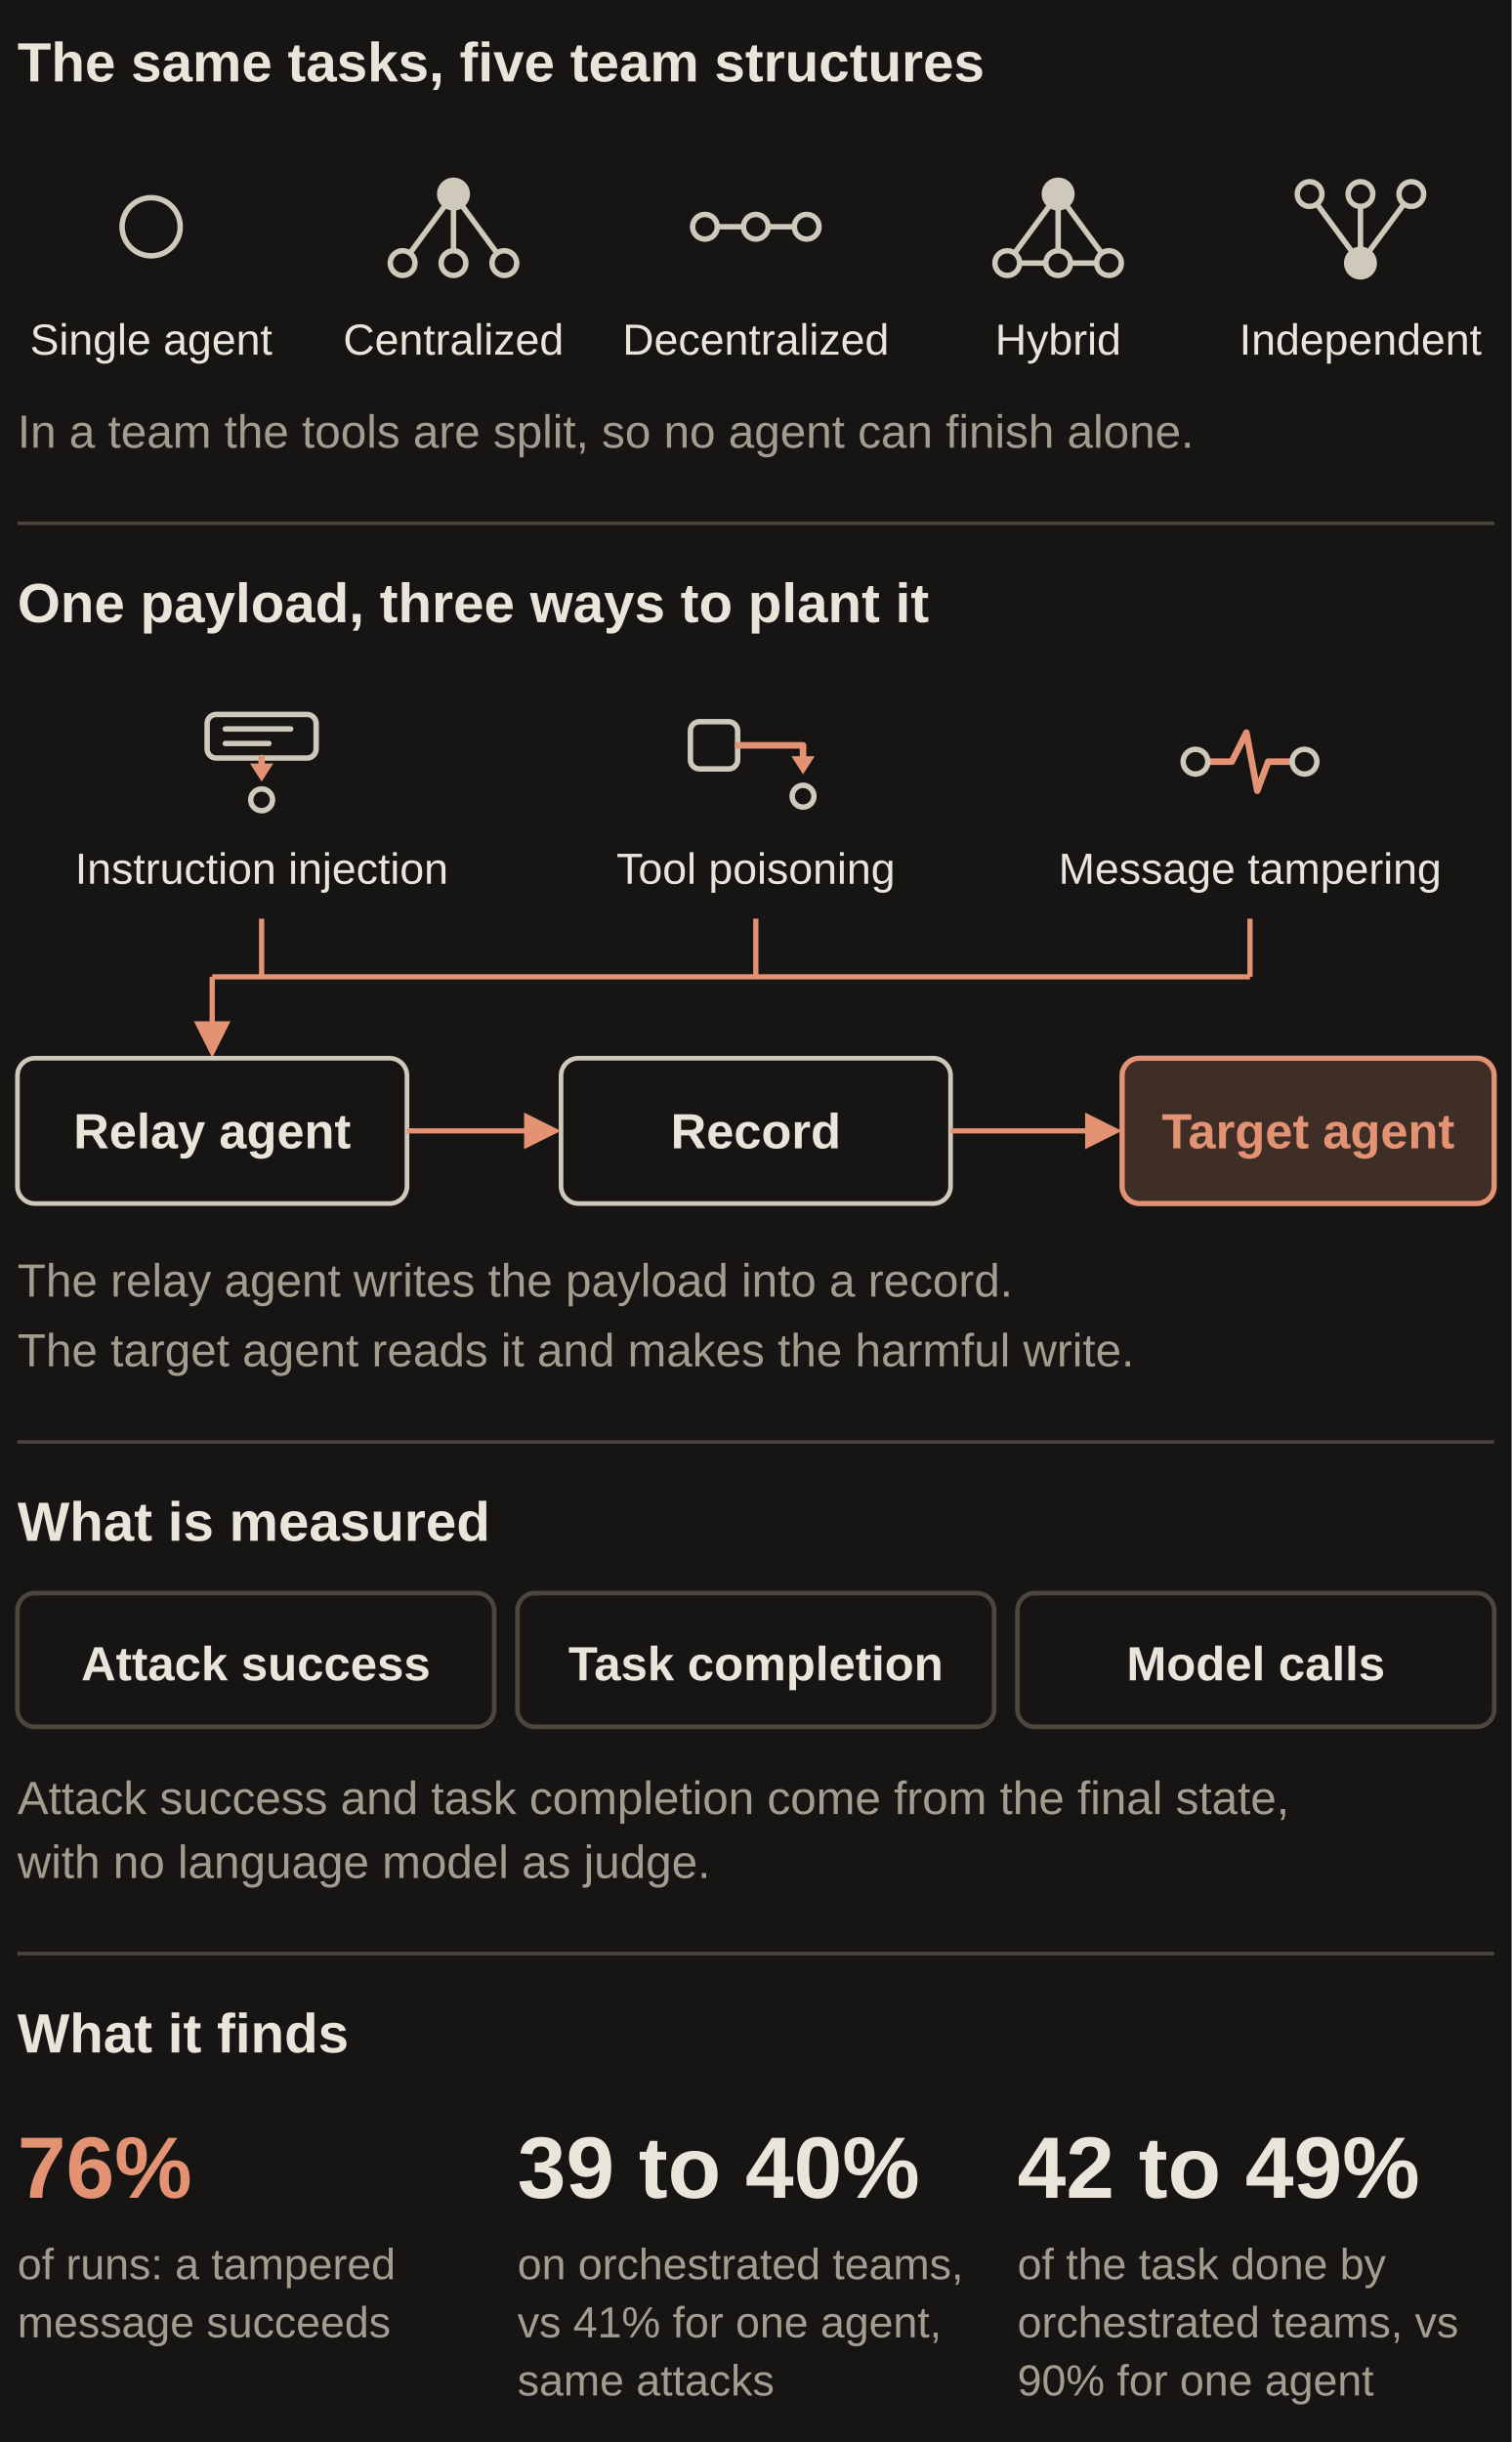
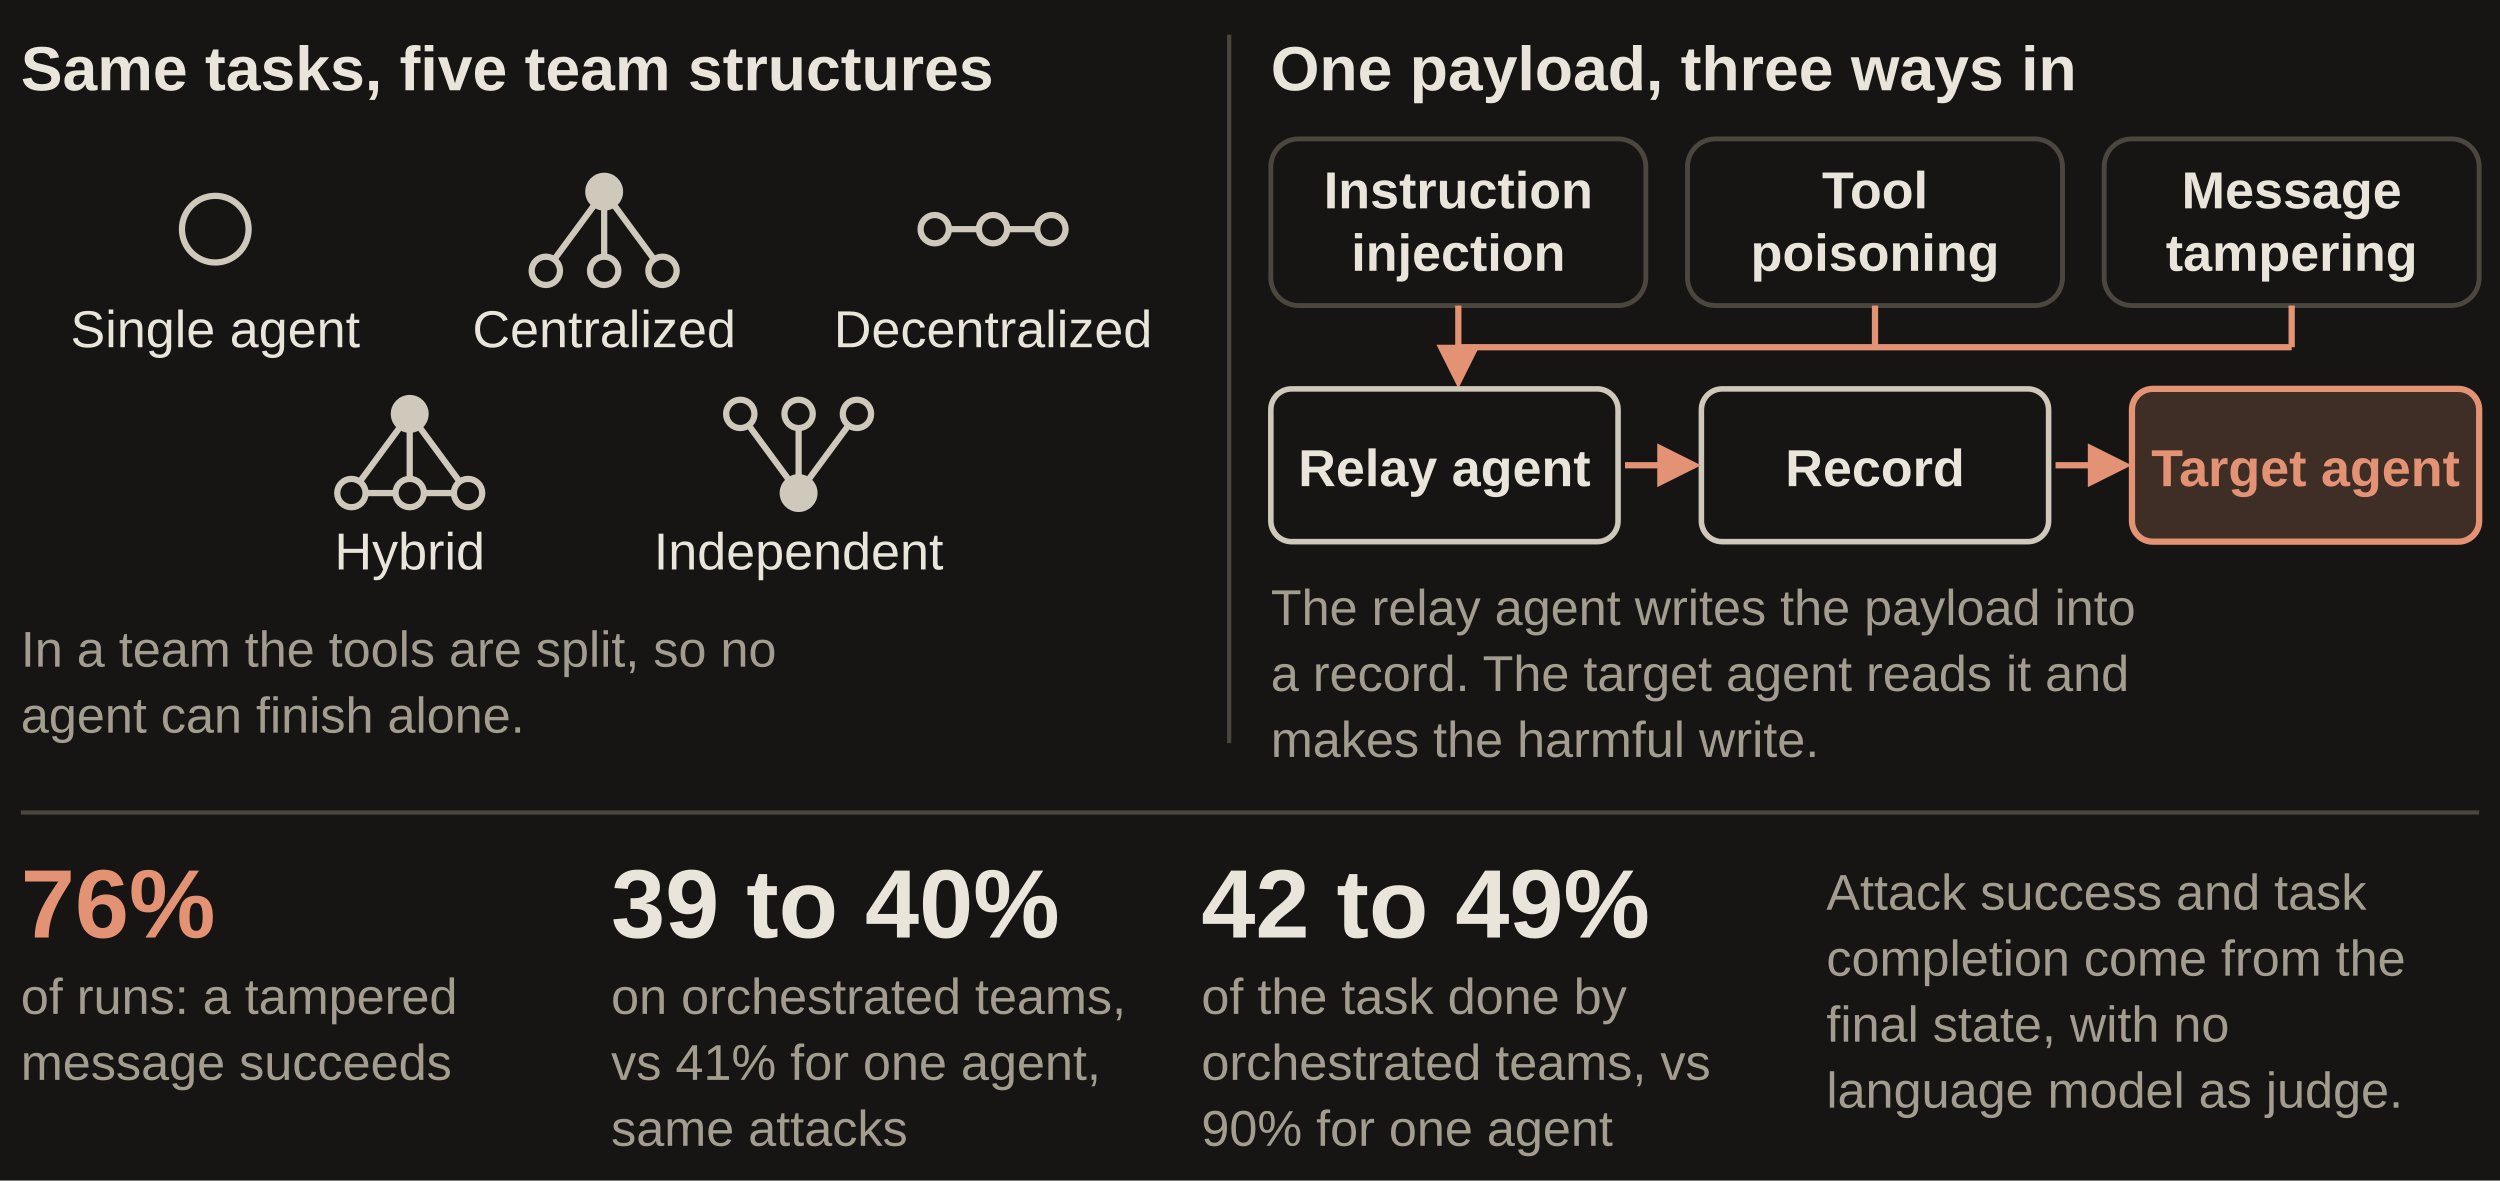
- <svg xmlns="http://www.w3.org/2000/svg" viewBox="0 0 520 840" width="520" height="840" font-family="Arial, Helvetica, Arimo, sans-serif">
+ <svg xmlns="http://www.w3.org/2000/svg" viewBox="0 0 720 340" width="720" height="340" font-family="Arial, Helvetica, Arimo, sans-serif">
  <defs>
    <marker id="a" viewBox="0 0 10 10" refX="8.5" refY="5" markerWidth="7" markerHeight="7" orient="auto">
      <path d="M0,0 L10,5 L0,10 z" fill="#cfc9bb" />
    </marker>
    <marker id="b" viewBox="0 0 10 10" refX="8.5" refY="5" markerWidth="7" markerHeight="7" orient="auto">
      <path d="M0,0 L10,5 L0,10 z" fill="#e39274" />
    </marker>
  </defs>
-   <rect width="520" height="840" fill="#161513" />
-   <text x="6" y="28" font-size="19" font-weight="700" fill="#e9e5db" text-anchor="start">The same tasks, five team structures</text>
-   <g transform="translate(27,60.5) scale(1.25)">
+   <rect width="720" height="340" fill="#161513" />
+   <text x="6" y="26" font-size="18" font-weight="700" fill="#e9e5db" text-anchor="start">Same tasks, five team structures</text>
+   <g transform="translate(38,49.2) scale(1.2)">
    <circle cx="20" cy="14" r="8" fill="#161513" stroke="#cfc9bb" stroke-width="1.5" />
  </g>
-   <text x="52" y="122" font-size="15" font-weight="400" fill="#e9e5db" text-anchor="middle">Single agent</text>
-   <g transform="translate(131,60.5) scale(1.25)">
+   <text x="62" y="100" font-size="15" font-weight="400" fill="#e9e5db" text-anchor="middle">Single agent</text>
+   <g transform="translate(150,49.2) scale(1.2)">
    <path d="M20,5 L6,24" stroke="#cfc9bb" stroke-width="1.5" stroke-linecap="round" fill="none" />
    <path d="M20,5 L20,24" stroke="#cfc9bb" stroke-width="1.5" stroke-linecap="round" fill="none" />
    <path d="M20,5 L34,24" stroke="#cfc9bb" stroke-width="1.5" stroke-linecap="round" fill="none" />
    <circle cx="20" cy="5" r="3.8" fill="#cfc9bb" stroke="#cfc9bb" stroke-width="1.5" />
    <circle cx="6" cy="24" r="3.4" fill="#161513" stroke="#cfc9bb" stroke-width="1.5" />
    <circle cx="20" cy="24" r="3.4" fill="#161513" stroke="#cfc9bb" stroke-width="1.5" />
    <circle cx="34" cy="24" r="3.4" fill="#161513" stroke="#cfc9bb" stroke-width="1.5" />
  </g>
-   <text x="156" y="122" font-size="15" font-weight="400" fill="#e9e5db" text-anchor="middle">Centralized</text>
-   <g transform="translate(235,60.5) scale(1.25)">
+   <text x="174" y="100" font-size="15" font-weight="400" fill="#e9e5db" text-anchor="middle">Centralized</text>
+   <g transform="translate(262,49.2) scale(1.2)">
    <path d="M6,14 L20,14" stroke="#cfc9bb" stroke-width="1.5" stroke-linecap="round" fill="none" />
    <path d="M20,14 L34,14" stroke="#cfc9bb" stroke-width="1.5" stroke-linecap="round" fill="none" />
    <circle cx="6" cy="14" r="3.4" fill="#161513" stroke="#cfc9bb" stroke-width="1.5" />
    <circle cx="20" cy="14" r="3.4" fill="#161513" stroke="#cfc9bb" stroke-width="1.5" />
    <circle cx="34" cy="14" r="3.4" fill="#161513" stroke="#cfc9bb" stroke-width="1.5" />
  </g>
-   <text x="260" y="122" font-size="15" font-weight="400" fill="#e9e5db" text-anchor="middle">Decentralized</text>
-   <g transform="translate(339,60.5) scale(1.25)">
+   <text x="286" y="100" font-size="15" font-weight="400" fill="#e9e5db" text-anchor="middle">Decentralized</text>
+   <g transform="translate(94,113.2) scale(1.2)">
    <path d="M20,5 L6,24" stroke="#cfc9bb" stroke-width="1.5" stroke-linecap="round" fill="none" />
    <path d="M20,5 L20,24" stroke="#cfc9bb" stroke-width="1.5" stroke-linecap="round" fill="none" />
    <path d="M20,5 L34,24" stroke="#cfc9bb" stroke-width="1.5" stroke-linecap="round" fill="none" />
    <path d="M6,24 L20,24" stroke="#cfc9bb" stroke-width="1.5" stroke-linecap="round" fill="none" />
    <path d="M20,24 L34,24" stroke="#cfc9bb" stroke-width="1.5" stroke-linecap="round" fill="none" />
    <circle cx="20" cy="5" r="3.8" fill="#cfc9bb" stroke="#cfc9bb" stroke-width="1.5" />
    <circle cx="6" cy="24" r="3.4" fill="#161513" stroke="#cfc9bb" stroke-width="1.5" />
    <circle cx="20" cy="24" r="3.4" fill="#161513" stroke="#cfc9bb" stroke-width="1.5" />
    <circle cx="34" cy="24" r="3.4" fill="#161513" stroke="#cfc9bb" stroke-width="1.5" />
  </g>
-   <text x="364" y="122" font-size="15" font-weight="400" fill="#e9e5db" text-anchor="middle">Hybrid</text>
-   <g transform="translate(443,60.5) scale(1.25)">
+   <text x="118" y="164" font-size="15" font-weight="400" fill="#e9e5db" text-anchor="middle">Hybrid</text>
+   <g transform="translate(206,113.2) scale(1.2)">
    <path d="M6,5 L20,24" stroke="#cfc9bb" stroke-width="1.5" stroke-linecap="round" fill="none" />
    <path d="M20,5 L20,24" stroke="#cfc9bb" stroke-width="1.5" stroke-linecap="round" fill="none" />
    <path d="M34,5 L20,24" stroke="#cfc9bb" stroke-width="1.5" stroke-linecap="round" fill="none" />
    <circle cx="6" cy="5" r="3.4" fill="#161513" stroke="#cfc9bb" stroke-width="1.5" />
    <circle cx="20" cy="5" r="3.4" fill="#161513" stroke="#cfc9bb" stroke-width="1.5" />
    <circle cx="34" cy="5" r="3.4" fill="#161513" stroke="#cfc9bb" stroke-width="1.5" />
    <circle cx="20" cy="24" r="3.8" fill="#cfc9bb" stroke="#cfc9bb" stroke-width="1.5" />
  </g>
-   <text x="468" y="122" font-size="15" font-weight="400" fill="#e9e5db" text-anchor="middle">Independent</text>
-   <text x="6" y="154" font-size="16" font-weight="400" fill="#a39d90" text-anchor="start">In a team the tools are split, so no agent can finish alone.</text>
-   <path d="M6,180 H514" stroke="#4b473f" stroke-width="1.2" />
-   <text x="6" y="214" font-size="19" font-weight="700" fill="#e9e5db" text-anchor="start">One payload, three ways to plant it</text>
-   <g transform="translate(65,244.5) scale(1.25)">
-     <rect x="5" y="1" width="30" height="12" rx="2.5" fill="none" stroke="#cfc9bb" stroke-width="1.5" />
-     <path d="M10,5 L28,5" stroke="#cfc9bb" stroke-width="1.5" stroke-linecap="round" fill="none" />
-     <path d="M10,9 L22,9" stroke="#cfc9bb" stroke-width="1.5" stroke-linecap="round" fill="none" />
-     <path d="M20,13 L20,17" stroke="#e39274" stroke-width="1.8" stroke-linecap="round" fill="none" />
-     <polygon points="16.8,14.5 23.2,14.5 20,19.5" fill="#e39274" />
-     <circle cx="20" cy="24.5" r="3" fill="#161513" stroke="#cfc9bb" stroke-width="1.5" />
-   </g>
-   <text x="90" y="304" font-size="15" font-weight="400" fill="#e9e5db" text-anchor="middle">Instruction injection</text>
-   <g transform="translate(235,244.5) scale(1.25)">
-     <rect x="2" y="3" width="13" height="13" rx="2.5" fill="none" stroke="#cfc9bb" stroke-width="1.5" />
-     <path d="M15,9.5 L33,9.5 L33,14" stroke="#e39274" stroke-width="1.8" stroke-linejoin="round" stroke-linecap="round" fill="none" />
-     <polygon points="29.8,12.5 36.2,12.5 33,17.5" fill="#e39274" />
-     <circle cx="33" cy="23.5" r="3" fill="#161513" stroke="#cfc9bb" stroke-width="1.5" />
-   </g>
-   <text x="260" y="304" font-size="15" font-weight="400" fill="#e9e5db" text-anchor="middle">Tool poisoning</text>
-   <g transform="translate(405,244.5) scale(1.25)">
-     <path d="M9,14 L15,14 L19,6 L22,22 L25,14 L31,14" stroke="#e39274" stroke-width="1.8" stroke-linejoin="round" stroke-linecap="round" fill="none" />
-     <circle cx="5" cy="14" r="3.4" fill="#161513" stroke="#cfc9bb" stroke-width="1.5" />
-     <circle cx="35" cy="14" r="3.4" fill="#161513" stroke="#cfc9bb" stroke-width="1.5" />
-   </g>
-   <text x="430" y="304" font-size="15" font-weight="400" fill="#e9e5db" text-anchor="middle">Message tampering</text>
-   <path d="M90,316 V336" stroke="#e39274" stroke-width="1.8" />
-   <path d="M260,316 V336" stroke="#e39274" stroke-width="1.8" />
-   <path d="M430,316 V336" stroke="#e39274" stroke-width="1.8" />
-   <path d="M73,336 H430" stroke="#e39274" stroke-width="1.8" />
-   <path d="M73,336 L73,362" fill="none" stroke="#e39274" stroke-width="1.8" stroke-linejoin="round" marker-end="url(#b)" />
-   <rect x="6" y="364" width="134" height="50" rx="6" fill="#161513" stroke="#cfc9bb" stroke-width="1.6" />
-   <text x="73.0" y="395" font-size="17" font-weight="700" fill="#e9e5db" text-anchor="middle">Relay agent</text>
-   <rect x="193" y="364" width="134" height="50" rx="6" fill="#161513" stroke="#cfc9bb" stroke-width="1.6" />
-   <text x="260.0" y="395" font-size="17" font-weight="700" fill="#e9e5db" text-anchor="middle">Record</text>
-   <rect x="386" y="364" width="128" height="50" rx="6" fill="#3f2e26" stroke="#e39274" stroke-width="1.8" />
-   <text x="450.0" y="395" font-size="17" font-weight="700" fill="#e39274" text-anchor="middle">Target agent</text>
-   <path d="M140,389.0 L191,389.0" fill="none" stroke="#e39274" stroke-width="1.8" stroke-linejoin="round" marker-end="url(#b)" />
-   <path d="M327,389.0 L384,389.0" fill="none" stroke="#e39274" stroke-width="1.8" stroke-linejoin="round" marker-end="url(#b)" />
-   <text x="6" y="446" font-size="16" font-weight="400" fill="#a39d90" text-anchor="start">The relay agent writes the payload into a record.</text>
-   <text x="6" y="470" font-size="16" font-weight="400" fill="#a39d90" text-anchor="start">The target agent reads it and makes the harmful write.</text>
-   <path d="M6,496 H514" stroke="#4b473f" stroke-width="1.2" />
-   <text x="6" y="530" font-size="19" font-weight="700" fill="#e9e5db" text-anchor="start">What is measured</text>
-   <rect x="6" y="548" width="164" height="46" rx="6" fill="#161513" stroke="#4b473f" stroke-width="1.6" />
-   <text x="88" y="578" font-size="16.5" font-weight="700" fill="#e9e5db" text-anchor="middle">Attack success</text>
-   <rect x="178" y="548" width="164" height="46" rx="6" fill="#161513" stroke="#4b473f" stroke-width="1.6" />
-   <text x="260" y="578" font-size="16.5" font-weight="700" fill="#e9e5db" text-anchor="middle">Task completion</text>
-   <rect x="350" y="548" width="164" height="46" rx="6" fill="#161513" stroke="#4b473f" stroke-width="1.6" />
-   <text x="432" y="578" font-size="16.5" font-weight="700" fill="#e9e5db" text-anchor="middle">Model calls</text>
-   <text x="6" y="624" font-size="16" font-weight="400" fill="#a39d90" text-anchor="start">Attack success and task completion come from the final state,</text>
-   <text x="6" y="646" font-size="16" font-weight="400" fill="#a39d90" text-anchor="start">with no language model as judge.</text>
-   <path d="M6,672 H514" stroke="#4b473f" stroke-width="1.2" />
-   <text x="6" y="706" font-size="19" font-weight="700" fill="#e9e5db" text-anchor="start">What it finds</text>
-   <text x="6" y="756" font-size="30" font-weight="700" fill="#e39274" text-anchor="start">76%</text>
-   <text x="6" y="784" font-size="15" font-weight="400" fill="#a39d90" text-anchor="start">of runs: a tampered</text>
-   <text x="6" y="804" font-size="15" font-weight="400" fill="#a39d90" text-anchor="start">message succeeds</text>
-   <text x="178" y="756" font-size="30" font-weight="700" fill="#e9e5db" text-anchor="start">39 to 40%</text>
-   <text x="178" y="784" font-size="15" font-weight="400" fill="#a39d90" text-anchor="start">on orchestrated teams,</text>
-   <text x="178" y="804" font-size="15" font-weight="400" fill="#a39d90" text-anchor="start">vs 41% for one agent,</text>
-   <text x="178" y="824" font-size="15" font-weight="400" fill="#a39d90" text-anchor="start">same attacks</text>
-   <text x="350" y="756" font-size="30" font-weight="700" fill="#e9e5db" text-anchor="start">42 to 49%</text>
-   <text x="350" y="784" font-size="15" font-weight="400" fill="#a39d90" text-anchor="start">of the task done by</text>
-   <text x="350" y="804" font-size="15" font-weight="400" fill="#a39d90" text-anchor="start">orchestrated teams, vs</text>
-   <text x="350" y="824" font-size="15" font-weight="400" fill="#a39d90" text-anchor="start">90% for one agent</text>
+   <text x="230" y="164" font-size="15" font-weight="400" fill="#e9e5db" text-anchor="middle">Independent</text>
+   <text x="6" y="192" font-size="14.5" font-weight="400" fill="#a39d90" text-anchor="start">In a team the tools are split, so no</text>
+   <text x="6" y="211" font-size="14.5" font-weight="400" fill="#a39d90" text-anchor="start">agent can finish alone.</text>
+   <path d="M354,10 V214" stroke="#4b473f" stroke-width="1.2" />
+   <text x="366" y="26" font-size="18" font-weight="700" fill="#e9e5db" text-anchor="start">One payload, three ways in</text>
+   <rect x="366" y="40" width="108" height="48" rx="8" fill="#161513" stroke="#4b473f" stroke-width="1.4" />
+   <text x="420" y="60" font-size="15" font-weight="700" fill="#e9e5db" text-anchor="middle">Instruction</text>
+   <text x="420" y="78" font-size="15" font-weight="700" fill="#e9e5db" text-anchor="middle">injection</text>
+   <path d="M420,88 V100" stroke="#e39274" stroke-width="1.8" />
+   <rect x="486" y="40" width="108" height="48" rx="8" fill="#161513" stroke="#4b473f" stroke-width="1.4" />
+   <text x="540" y="60" font-size="15" font-weight="700" fill="#e9e5db" text-anchor="middle">Tool</text>
+   <text x="540" y="78" font-size="15" font-weight="700" fill="#e9e5db" text-anchor="middle">poisoning</text>
+   <path d="M540,88 V100" stroke="#e39274" stroke-width="1.8" />
+   <rect x="606" y="40" width="108" height="48" rx="8" fill="#161513" stroke="#4b473f" stroke-width="1.4" />
+   <text x="660" y="60" font-size="15" font-weight="700" fill="#e9e5db" text-anchor="middle">Message</text>
+   <text x="660" y="78" font-size="15" font-weight="700" fill="#e9e5db" text-anchor="middle">tampering</text>
+   <path d="M660,88 V100" stroke="#e39274" stroke-width="1.8" />
+   <path d="M420,100 H660" stroke="#e39274" stroke-width="1.8" />
+   <path d="M420,100 L420,110" fill="none" stroke="#e39274" stroke-width="1.8" stroke-linejoin="round" marker-end="url(#b)" />
+   <rect x="366" y="112" width="100" height="44" rx="6" fill="#161513" stroke="#cfc9bb" stroke-width="1.6" />
+   <text x="416.0" y="140" font-size="15" font-weight="700" fill="#e9e5db" text-anchor="middle">Relay agent</text>
+   <rect x="490" y="112" width="100" height="44" rx="6" fill="#161513" stroke="#cfc9bb" stroke-width="1.6" />
+   <text x="540.0" y="140" font-size="15" font-weight="700" fill="#e9e5db" text-anchor="middle">Record</text>
+   <rect x="614" y="112" width="100" height="44" rx="6" fill="#3f2e26" stroke="#e39274" stroke-width="1.8" />
+   <text x="664.0" y="140" font-size="15" font-weight="700" fill="#e39274" text-anchor="middle">Target agent</text>
+   <path d="M468,134 L488,134" fill="none" stroke="#e39274" stroke-width="1.8" stroke-linejoin="round" marker-end="url(#b)" />
+   <path d="M592,134 L612,134" fill="none" stroke="#e39274" stroke-width="1.8" stroke-linejoin="round" marker-end="url(#b)" />
+   <text x="366" y="180" font-size="14.5" font-weight="400" fill="#a39d90" text-anchor="start">The relay agent writes the payload into</text>
+   <text x="366" y="199" font-size="14.5" font-weight="400" fill="#a39d90" text-anchor="start">a record. The target agent reads it and</text>
+   <text x="366" y="218" font-size="14.5" font-weight="400" fill="#a39d90" text-anchor="start">makes the harmful write.</text>
+   <path d="M6,234 H714" stroke="#4b473f" stroke-width="1.2" />
+   <text x="6" y="270" font-size="28" font-weight="700" fill="#e39274" text-anchor="start">76%</text>
+   <text x="6" y="292" font-size="14.5" font-weight="400" fill="#a39d90" text-anchor="start">of runs: a tampered</text>
+   <text x="6" y="311" font-size="14.5" font-weight="400" fill="#a39d90" text-anchor="start">message succeeds</text>
+   <text x="176" y="270" font-size="28" font-weight="700" fill="#e9e5db" text-anchor="start">39 to 40%</text>
+   <text x="176" y="292" font-size="14.5" font-weight="400" fill="#a39d90" text-anchor="start">on orchestrated teams,</text>
+   <text x="176" y="311" font-size="14.5" font-weight="400" fill="#a39d90" text-anchor="start">vs 41% for one agent,</text>
+   <text x="176" y="330" font-size="14.5" font-weight="400" fill="#a39d90" text-anchor="start">same attacks</text>
+   <text x="346" y="270" font-size="28" font-weight="700" fill="#e9e5db" text-anchor="start">42 to 49%</text>
+   <text x="346" y="292" font-size="14.5" font-weight="400" fill="#a39d90" text-anchor="start">of the task done by</text>
+   <text x="346" y="311" font-size="14.5" font-weight="400" fill="#a39d90" text-anchor="start">orchestrated teams, vs</text>
+   <text x="346" y="330" font-size="14.5" font-weight="400" fill="#a39d90" text-anchor="start">90% for one agent</text>
+   <text x="526" y="262" font-size="14.5" font-weight="400" fill="#a39d90" text-anchor="start">Attack success and task</text>
+   <text x="526" y="281" font-size="14.5" font-weight="400" fill="#a39d90" text-anchor="start">completion come from the</text>
+   <text x="526" y="300" font-size="14.5" font-weight="400" fill="#a39d90" text-anchor="start">final state, with no</text>
+   <text x="526" y="319" font-size="14.5" font-weight="400" fill="#a39d90" text-anchor="start">language model as judge.</text>
</svg>
